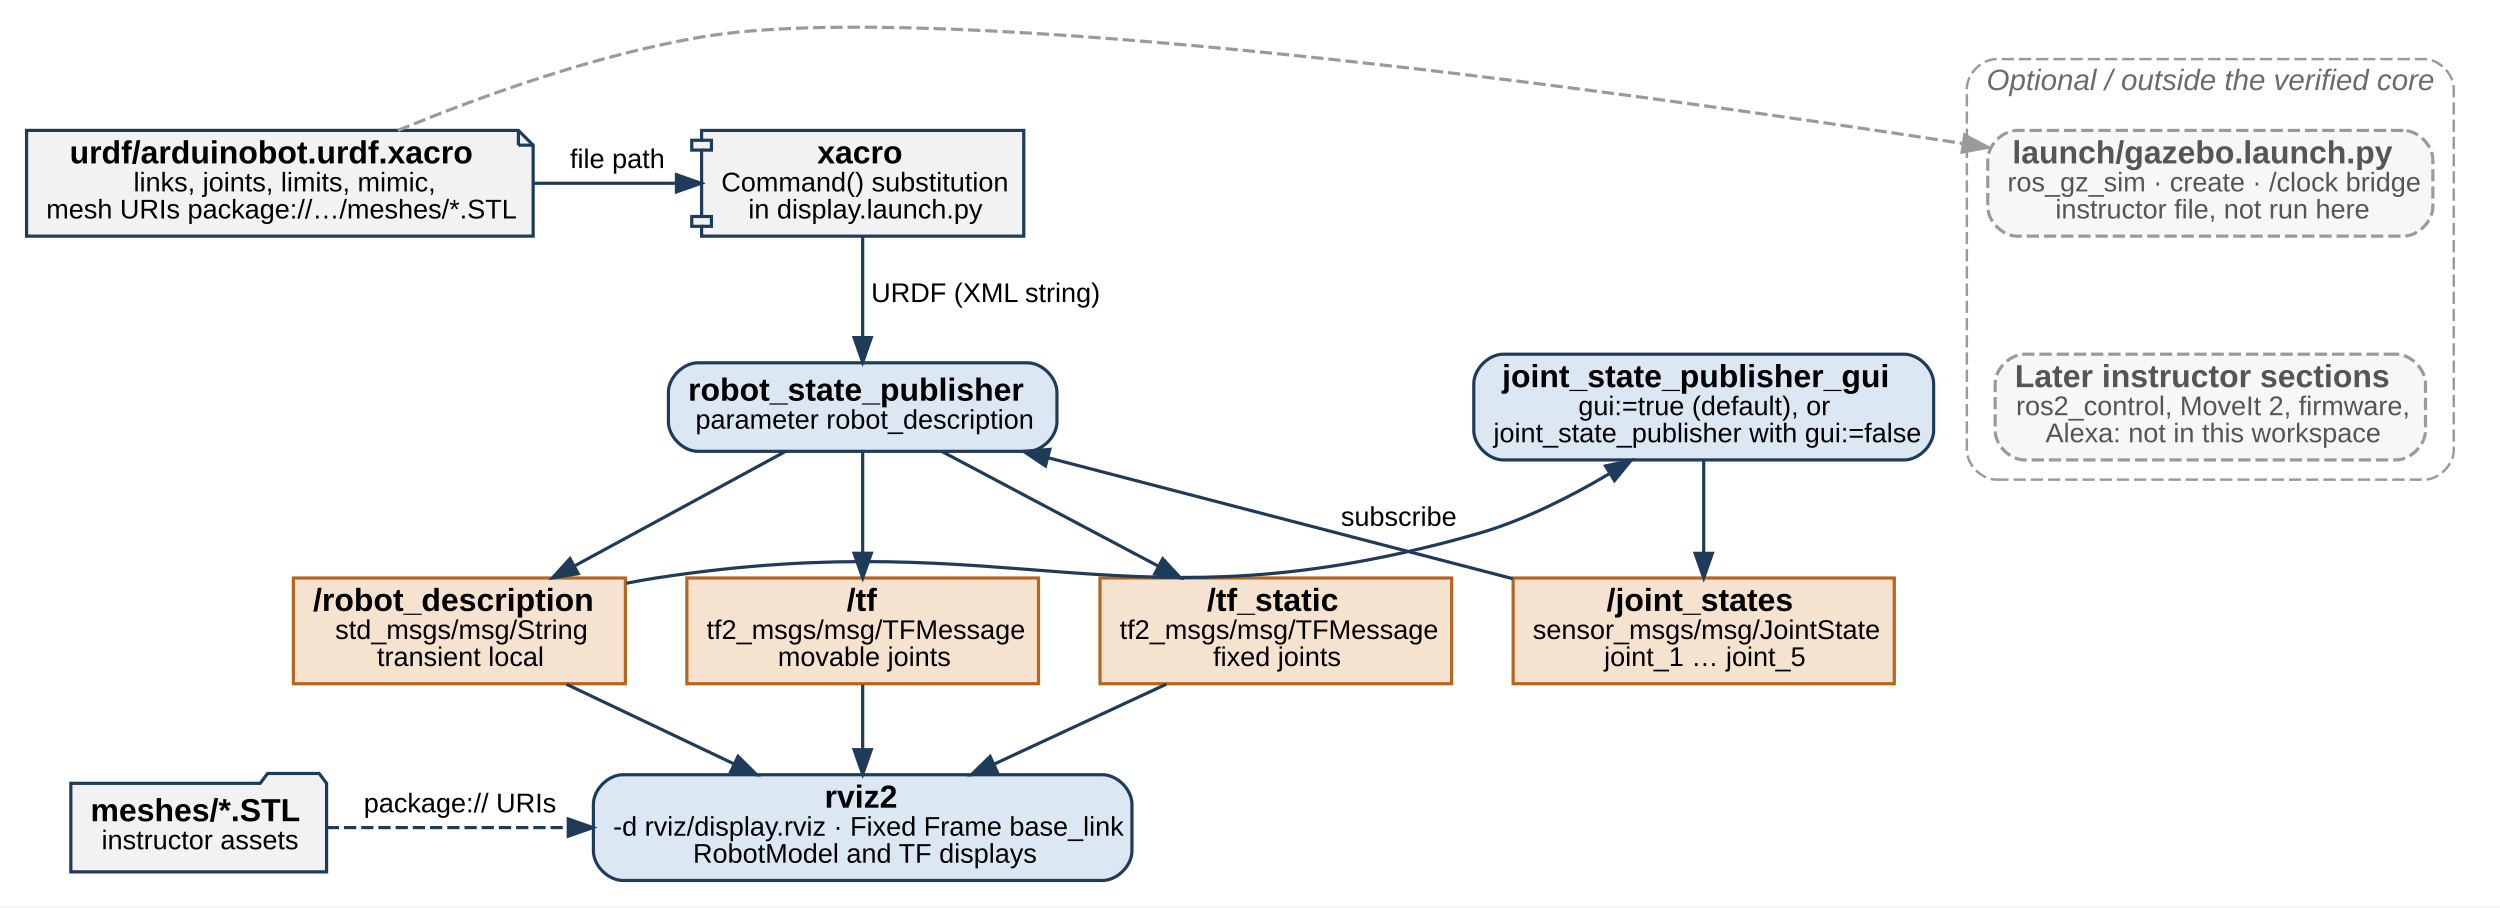
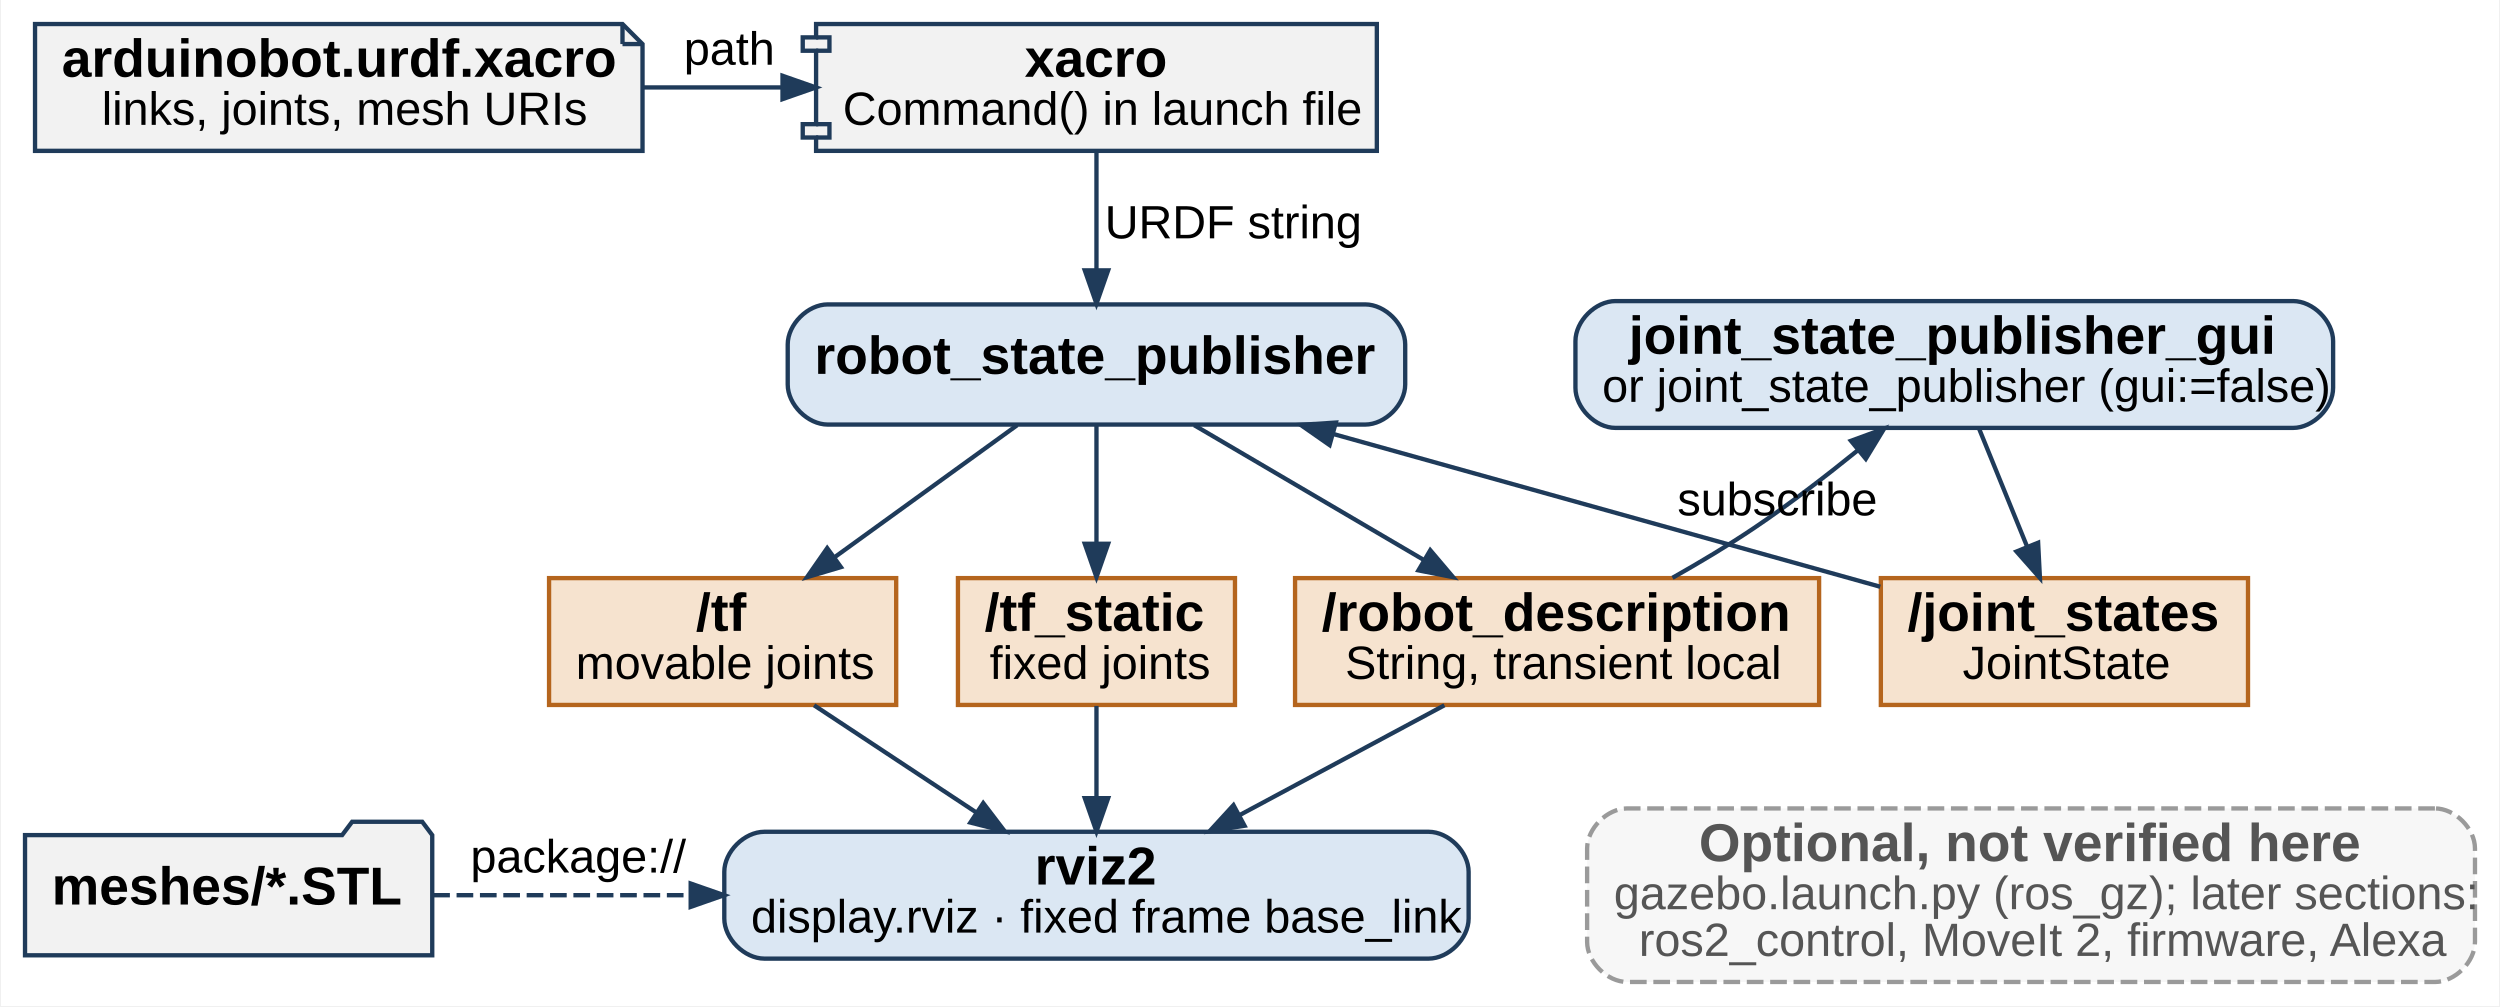
- <svg xmlns="http://www.w3.org/2000/svg" width="1017pt" height="369pt" viewBox="0.00 0.00 1016.60 368.81">
-   <g id="graph0" class="graph" transform="scale(1 1) rotate(0) translate(10.8 358.01)">
-     <polygon fill="white" stroke="transparent" points="-10.8,10.8 -10.8,-358.01 1005.8,-358.01 1005.8,10.8 -10.8,10.8" />
-     <g id="clust1" class="cluster">
-       <path fill="none" stroke="#9a9a9a" stroke-dasharray="5,2" d="M801,-163C801,-163 975,-163 975,-163 981,-163 987,-169 987,-175 987,-175 987,-322 987,-322 987,-328 981,-334 975,-334 975,-334 801,-334 801,-334 795,-334 789,-328 789,-322 789,-322 789,-175 789,-175 789,-169 795,-163 801,-163" />
-       <text text-anchor="start" x="797" y="-321.4" font-family="Liberation Sans" font-style="italic" font-size="12.00" fill="#6b6b6b">Optional / outside the verified core</text>
-     </g>
+ <svg xmlns="http://www.w3.org/2000/svg" width="748pt" height="301pt" viewBox="0.00 0.00 748.40 301.40">
+   <g id="graph0" class="graph" transform="scale(1 1) rotate(0) translate(7.2 294.2)">
+     <polygon fill="white" stroke="transparent" points="-7.2,7.2 -7.2,-294.2 741.2,-294.2 741.2,7.2 -7.2,7.2" />
    <g id="node1" class="node">
-       <polygon fill="#f2f2f2" stroke="#1f3b5a" stroke-width="1.3" points="200,-305 0,-305 0,-262 206,-262 206,-299 200,-305" />
-       <polyline fill="none" stroke="#1f3b5a" stroke-width="1.3" points="200,-305 200,-299 " />
-       <polyline fill="none" stroke="#1f3b5a" stroke-width="1.3" points="206,-299 200,-299 " />
-       <text text-anchor="start" x="17.5" y="-291.6" font-family="Liberation Sans" font-weight="bold" font-size="13.00">urdf/arduinobot.urdf.xacro</text>
-       <text text-anchor="start" x="43.5" y="-280.2" font-family="Liberation Sans" font-size="11.00">links, joints, limits, mimic,</text>
-       <text text-anchor="start" x="8" y="-269.2" font-family="Liberation Sans" font-size="11.00">mesh URIs package://…/meshes/*.STL</text>
+       <polygon fill="#f2f2f2" stroke="#1f3b5a" stroke-width="1.3" points="179,-287 3,-287 3,-249 185,-249 185,-281 179,-287" />
+       <polyline fill="none" stroke="#1f3b5a" stroke-width="1.3" points="179,-287 179,-281 " />
+       <polyline fill="none" stroke="#1f3b5a" stroke-width="1.3" points="185,-281 179,-281 " />
+       <text text-anchor="start" x="11" y="-271.2" font-family="Liberation Sans" font-weight="bold" font-size="16.00">arduinobot.urdf.xacro</text>
+       <text text-anchor="start" x="23" y="-256.8" font-family="Liberation Sans" font-size="14.00">links, joints, mesh URIs</text>
    </g>
    <g id="node2" class="node">
-       <polygon fill="#f2f2f2" stroke="#1f3b5a" stroke-width="1.3" points="405.5,-305 274.5,-305 274.5,-301 270.5,-301 270.5,-297 274.5,-297 274.5,-270 270.5,-270 270.5,-266 274.5,-266 274.5,-262 405.5,-262 405.5,-305" />
-       <polyline fill="none" stroke="#1f3b5a" stroke-width="1.3" points="274.5,-301 278.5,-301 278.5,-297 274.5,-297 " />
-       <polyline fill="none" stroke="#1f3b5a" stroke-width="1.3" points="274.5,-270 278.5,-270 278.5,-266 274.5,-266 " />
-       <text text-anchor="start" x="321.5" y="-291.6" font-family="Liberation Sans" font-weight="bold" font-size="13.00">xacro</text>
-       <text text-anchor="start" x="282.5" y="-280.2" font-family="Liberation Sans" font-size="11.00">Command() substitution</text>
-       <text text-anchor="start" x="293.5" y="-269.2" font-family="Liberation Sans" font-size="11.00">in display.launch.py</text>
+       <polygon fill="#f2f2f2" stroke="#1f3b5a" stroke-width="1.3" points="405,-287 237,-287 237,-283 233,-283 233,-279 237,-279 237,-257 233,-257 233,-253 237,-253 237,-249 405,-249 405,-287" />
+       <polyline fill="none" stroke="#1f3b5a" stroke-width="1.3" points="237,-283 241,-283 241,-279 237,-279 " />
+       <polyline fill="none" stroke="#1f3b5a" stroke-width="1.3" points="237,-257 241,-257 241,-253 237,-253 " />
+       <text text-anchor="start" x="299.5" y="-271.2" font-family="Liberation Sans" font-weight="bold" font-size="16.00">xacro</text>
+       <text text-anchor="start" x="245" y="-256.8" font-family="Liberation Sans" font-size="14.00">Command() in launch file</text>
+     </g>
+     <g id="edge1" class="edge">
+       <path fill="none" stroke="#1f3b5a" stroke-width="1.3" d="M185.02,-268C198.82,-268 213.08,-268 226.94,-268" />
+       <polygon fill="#1f3b5a" stroke="#1f3b5a" stroke-width="1.3" points="226.94,-271.5 236.94,-268 226.94,-264.5 226.94,-271.5" />
+       <text text-anchor="middle" x="211" y="-274.8" font-family="Liberation Sans" font-size="14.00"> path </text>
+     </g>
+     <g id="node3" class="node">
+       <path fill="#dbe7f3" stroke="#1f3b5a" stroke-width="1.3" d="M401.5,-203C401.5,-203 240.5,-203 240.5,-203 234.5,-203 228.5,-197 228.5,-191 228.5,-191 228.5,-179 228.5,-179 228.5,-173 234.5,-167 240.5,-167 240.5,-167 401.5,-167 401.5,-167 407.5,-167 413.5,-173 413.5,-179 413.5,-179 413.5,-191 413.5,-191 413.5,-197 407.5,-203 401.5,-203" />
+       <text text-anchor="start" x="236.5" y="-182.2" font-family="Liberation Sans" font-weight="bold" font-size="16.00">robot_state_publisher</text>
    </g>
    <g id="edge2" class="edge">
-       <path fill="none" stroke="#1f3b5a" stroke-width="1.3" d="M206.26,-283.5C225.73,-283.5 245.76,-283.5 264.2,-283.5" />
-       <polygon fill="#1f3b5a" stroke="#1f3b5a" stroke-width="1.3" points="264.27,-287 274.27,-283.5 264.27,-280 264.27,-287" />
-       <text text-anchor="middle" x="240.25" y="-289.7" font-family="Liberation Sans" font-size="11.00"> file path </text>
+       <path fill="none" stroke="#1f3b5a" stroke-width="1.3" d="M321,-248.62C321,-238.18 321,-224.92 321,-213.29" />
+       <polygon fill="#1f3b5a" stroke="#1f3b5a" stroke-width="1.3" points="324.5,-213.2 321,-203.2 317.5,-213.2 324.5,-213.2" />
+       <text text-anchor="middle" x="362" y="-222.8" font-family="Liberation Sans" font-size="14.00"> URDF string </text>
+     </g>
+     <g id="node5" class="node">
+       <polygon fill="#f6e3cf" stroke="#b5651d" stroke-width="1.3" points="537.5,-121 380.5,-121 380.5,-83 537.5,-83 537.5,-121" />
+       <text text-anchor="start" x="388.5" y="-105.2" font-family="Liberation Sans" font-weight="bold" font-size="16.00">/robot_description</text>
+       <text text-anchor="start" x="395.5" y="-90.8" font-family="Liberation Sans" font-size="14.00">String, transient local</text>
+     </g>
+     <g id="edge3" class="edge">
+       <path fill="none" stroke="#1f3b5a" stroke-width="1.3" d="M350.27,-166.82C370.29,-155.07 397.09,-139.34 419.08,-126.43" />
+       <polygon fill="#1f3b5a" stroke="#1f3b5a" stroke-width="1.3" points="421.01,-129.36 427.86,-121.28 417.46,-123.32 421.01,-129.36" />
+     </g>
+     <g id="node7" class="node">
+       <polygon fill="#f6e3cf" stroke="#b5651d" stroke-width="1.3" points="261,-121 157,-121 157,-83 261,-83 261,-121" />
+       <text text-anchor="start" x="201" y="-105.2" font-family="Liberation Sans" font-weight="bold" font-size="16.00">/tf</text>
+       <text text-anchor="start" x="165" y="-90.8" font-family="Liberation Sans" font-size="14.00">movable joints</text>
+     </g>
+     <g id="edge4" class="edge">
+       <path fill="none" stroke="#1f3b5a" stroke-width="1.3" d="M297.25,-166.82C281.36,-155.33 260.21,-140.03 242.6,-127.3" />
+       <polygon fill="#1f3b5a" stroke="#1f3b5a" stroke-width="1.3" points="244.43,-124.3 234.27,-121.28 240.33,-129.98 244.43,-124.3" />
+     </g>
+     <g id="node8" class="node">
+       <polygon fill="#f6e3cf" stroke="#b5651d" stroke-width="1.3" points="362.5,-121 279.5,-121 279.5,-83 362.5,-83 362.5,-121" />
+       <text text-anchor="start" x="287.5" y="-105.2" font-family="Liberation Sans" font-weight="bold" font-size="16.00">/tf_static</text>
+       <text text-anchor="start" x="289" y="-90.8" font-family="Liberation Sans" font-size="14.00">fixed joints</text>
+     </g>
+     <g id="edge5" class="edge">
+       <path fill="none" stroke="#1f3b5a" stroke-width="1.3" d="M321,-166.82C321,-156.58 321,-143.33 321,-131.55" />
+       <polygon fill="#1f3b5a" stroke="#1f3b5a" stroke-width="1.3" points="324.5,-131.28 321,-121.28 317.5,-131.28 324.5,-131.28" />
+     </g>
+     <g id="node4" class="node">
+       <path fill="#dbe7f3" stroke="#1f3b5a" stroke-width="1.3" d="M679.5,-204C679.5,-204 476.5,-204 476.5,-204 470.5,-204 464.5,-198 464.5,-192 464.5,-192 464.5,-178 464.5,-178 464.5,-172 470.5,-166 476.5,-166 476.5,-166 679.5,-166 679.5,-166 685.5,-166 691.5,-172 691.5,-178 691.5,-178 691.5,-192 691.5,-192 691.5,-198 685.5,-204 679.5,-204" />
+       <text text-anchor="start" x="480.5" y="-188.2" font-family="Liberation Sans" font-weight="bold" font-size="16.00">joint_state_publisher_gui</text>
+       <text text-anchor="start" x="472.5" y="-173.8" font-family="Liberation Sans" font-size="14.00">or joint_state_publisher (gui:=false)</text>
+     </g>
+     <g id="node6" class="node">
+       <polygon fill="#f6e3cf" stroke="#b5651d" stroke-width="1.3" points="666,-121 556,-121 556,-83 666,-83 666,-121" />
+       <text text-anchor="start" x="564" y="-105.2" font-family="Liberation Sans" font-weight="bold" font-size="16.00">/joint_states</text>
+       <text text-anchor="start" x="580.5" y="-90.8" font-family="Liberation Sans" font-size="14.00">JointState</text>
+     </g>
+     <g id="edge7" class="edge">
+       <path fill="none" stroke="#1f3b5a" stroke-width="1.3" d="M585.49,-165.62C589.74,-155.19 595.14,-141.94 599.87,-130.31" />
+       <polygon fill="#1f3b5a" stroke="#1f3b5a" stroke-width="1.3" points="603.12,-131.61 603.66,-121.03 596.64,-128.97 603.12,-131.61" />
+     </g>
+     <g id="edge6" class="edge">
+       <path fill="none" stroke="#1f3b5a" stroke-width="1.3" d="M493.58,-121.09C501.74,-125.7 510.31,-130.82 518,-136 528.55,-143.1 539.56,-151.57 549.23,-159.4" />
+       <polygon fill="#1f3b5a" stroke="#1f3b5a" stroke-width="1.3" points="547.04,-162.13 556.99,-165.78 551.49,-156.73 547.04,-162.13" />
+     </g>
+     <g id="node9" class="node">
+       <path fill="#dbe7f3" stroke="#1f3b5a" stroke-width="1.3" d="M420.5,-45C420.5,-45 221.5,-45 221.5,-45 215.5,-45 209.5,-39 209.5,-33 209.5,-33 209.5,-19 209.5,-19 209.5,-13 215.5,-7 221.5,-7 221.5,-7 420.5,-7 420.5,-7 426.5,-7 432.5,-13 432.5,-19 432.5,-19 432.5,-33 432.5,-33 432.5,-39 426.5,-45 420.5,-45" />
+       <text text-anchor="start" x="302.5" y="-29.2" font-family="Liberation Sans" font-weight="bold" font-size="16.00">rviz2</text>
+       <text text-anchor="start" x="217.5" y="-14.8" font-family="Liberation Sans" font-size="14.00">display.rviz · fixed frame base_link</text>
+     </g>
+     <g id="edge9" class="edge">
+       <path fill="none" stroke="#1f3b5a" stroke-width="1.3" d="M425.24,-82.9C406.7,-72.95 383.51,-60.52 363.72,-49.91" />
+       <polygon fill="#1f3b5a" stroke="#1f3b5a" stroke-width="1.3" points="365.36,-46.81 354.89,-45.17 362.05,-52.98 365.36,-46.81" />
+     </g>
+     <g id="edge8" class="edge">
+       <path fill="none" stroke="#1f3b5a" stroke-width="1.3" d="M555.82,-118.41C509.32,-131.4 442.5,-150.06 392.01,-164.16" />
+       <polygon fill="#1f3b5a" stroke="#1f3b5a" stroke-width="1.3" points="390.84,-160.86 382.15,-166.92 392.72,-167.6 390.84,-160.86" />
+       <text text-anchor="middle" x="525" y="-139.8" font-family="Liberation Sans" font-size="14.00"> subscribe </text>
+     </g>
+     <g id="edge10" class="edge">
+       <path fill="none" stroke="#1f3b5a" stroke-width="1.3" d="M236.4,-82.9C251.04,-73.22 269.25,-61.19 285.02,-50.77" />
+       <polygon fill="#1f3b5a" stroke="#1f3b5a" stroke-width="1.3" points="287.08,-53.6 293.5,-45.17 283.22,-47.76 287.08,-53.6" />
+     </g>
+     <g id="edge11" class="edge">
+       <path fill="none" stroke="#1f3b5a" stroke-width="1.3" d="M321,-82.71C321,-74.46 321,-64.54 321,-55.36" />
+       <polygon fill="#1f3b5a" stroke="#1f3b5a" stroke-width="1.3" points="324.5,-55.08 321,-45.08 317.5,-55.08 324.5,-55.08" />
    </g>
    <g id="node11" class="node">
-       <path fill="#f7f7f7" stroke="#9a9a9a" stroke-width="1.3" stroke-dasharray="5,2" d="M966.5,-305C966.5,-305 809.5,-305 809.5,-305 803.5,-305 797.5,-299 797.5,-293 797.5,-293 797.5,-274 797.5,-274 797.5,-268 803.5,-262 809.5,-262 809.5,-262 966.5,-262 966.5,-262 972.5,-262 978.5,-268 978.5,-274 978.5,-274 978.5,-293 978.5,-293 978.5,-299 972.5,-305 966.5,-305" />
-       <text text-anchor="start" x="807.5" y="-291.6" font-family="Liberation Sans" font-weight="bold" font-size="13.00" fill="#555555">launch/gazebo.launch.py</text>
-       <text text-anchor="start" x="805.5" y="-280.2" font-family="Liberation Sans" font-size="11.00" fill="#555555">ros_gz_sim · create · /clock bridge</text>
-       <text text-anchor="start" x="825" y="-269.2" font-family="Liberation Sans" font-size="11.00" fill="#555555">instructor file, not run here</text>
+       <path fill="#f7f7f7" stroke="#9a9a9a" stroke-width="1.3" stroke-dasharray="5,2" d="M722,-52C722,-52 480,-52 480,-52 474,-52 468,-46 468,-40 468,-40 468,-12 468,-12 468,-6 474,0 480,0 480,0 722,0 722,0 728,0 734,-6 734,-12 734,-12 734,-40 734,-40 734,-46 728,-52 722,-52" />
+       <text text-anchor="start" x="501.5" y="-36.2" font-family="Liberation Sans" font-weight="bold" font-size="16.00" fill="#555555">Optional, not verified here</text>
+       <text text-anchor="start" x="476" y="-21.8" font-family="Liberation Sans" font-size="14.00" fill="#555555">gazebo.launch.py (ros_gz); later sections:</text>
+       <text text-anchor="start" x="483.5" y="-7.8" font-family="Liberation Sans" font-size="14.00" fill="#555555">ros2_control, MoveIt 2, firmware, Alexa</text>
    </g>
-     <g id="edge14" class="edge">
-       <path fill="none" stroke="#9a9a9a" stroke-width="1.3" stroke-dasharray="5,2" d="M151.02,-305.01C184.79,-318.93 231.46,-335.75 274.5,-343 370.43,-359.17 639.57,-322.36 787.49,-299.66" />
-       <polygon fill="#9a9a9a" stroke="#9a9a9a" stroke-width="1.3" points="788.14,-303.11 797.49,-298.12 787.07,-296.19 788.14,-303.11" />
-     </g>
-     <g id="node3" class="node">
-       <path fill="#dbe7f3" stroke="#1f3b5a" stroke-width="1.3" d="M407,-210.5C407,-210.5 273,-210.5 273,-210.5 267,-210.5 261,-204.5 261,-198.5 261,-198.5 261,-186.5 261,-186.5 261,-180.5 267,-174.5 273,-174.5 273,-174.5 407,-174.5 407,-174.5 413,-174.5 419,-180.5 419,-186.5 419,-186.5 419,-198.5 419,-198.5 419,-204.5 413,-210.5 407,-210.5" />
-       <text text-anchor="start" x="269" y="-195.1" font-family="Liberation Sans" font-weight="bold" font-size="13.00">robot_state_publisher</text>
-       <text text-anchor="start" x="272" y="-183.7" font-family="Liberation Sans" font-size="11.00">parameter robot_description</text>
-     </g>
-     <g id="edge3" class="edge">
-       <path fill="none" stroke="#1f3b5a" stroke-width="1.3" d="M340,-261.86C340,-249.74 340,-234.28 340,-221.12" />
-       <polygon fill="#1f3b5a" stroke="#1f3b5a" stroke-width="1.3" points="343.5,-220.74 340,-210.74 336.5,-220.74 343.5,-220.74" />
-       <text text-anchor="middle" x="390" y="-235.2" font-family="Liberation Sans" font-size="11.00"> URDF (XML string) </text>
-     </g>
-     <g id="node5" class="node">
-       <polygon fill="#f6e3cf" stroke="#b5651d" stroke-width="1.3" points="243.5,-123 108.5,-123 108.5,-80 243.5,-80 243.5,-123" />
-       <text text-anchor="start" x="116.5" y="-109.6" font-family="Liberation Sans" font-weight="bold" font-size="13.00">/robot_description</text>
-       <text text-anchor="start" x="125.5" y="-98.2" font-family="Liberation Sans" font-size="11.00">std_msgs/msg/String</text>
-       <text text-anchor="start" x="142.5" y="-87.2" font-family="Liberation Sans" font-size="11.00">transient local</text>
-     </g>
-     <g id="edge4" class="edge">
-       <path fill="none" stroke="#1f3b5a" stroke-width="1.3" d="M308.38,-174.34C284.13,-161.18 250.28,-142.81 222.88,-127.94" />
-       <polygon fill="#1f3b5a" stroke="#1f3b5a" stroke-width="1.3" points="224.32,-124.74 213.86,-123.04 220.98,-130.89 224.32,-124.74" />
-     </g>
-     <g id="node7" class="node">
-       <polygon fill="#f6e3cf" stroke="#b5651d" stroke-width="1.3" points="411.5,-123 268.5,-123 268.5,-80 411.5,-80 411.5,-123" />
-       <text text-anchor="start" x="333.5" y="-109.6" font-family="Liberation Sans" font-weight="bold" font-size="13.00">/tf</text>
-       <text text-anchor="start" x="276.5" y="-98.2" font-family="Liberation Sans" font-size="11.00">tf2_msgs/msg/TFMessage</text>
-       <text text-anchor="start" x="305.5" y="-87.2" font-family="Liberation Sans" font-size="11.00">movable joints</text>
-     </g>
-     <g id="edge5" class="edge">
-       <path fill="none" stroke="#1f3b5a" stroke-width="1.3" d="M340,-174.34C340,-162.67 340,-146.9 340,-133.1" />
-       <polygon fill="#1f3b5a" stroke="#1f3b5a" stroke-width="1.3" points="343.5,-133.04 340,-123.04 336.5,-133.04 343.5,-133.04" />
-     </g>
-     <g id="node8" class="node">
-       <polygon fill="#f6e3cf" stroke="#b5651d" stroke-width="1.3" points="579.5,-123 436.5,-123 436.5,-80 579.5,-80 579.5,-123" />
-       <text text-anchor="start" x="480" y="-109.6" font-family="Liberation Sans" font-weight="bold" font-size="13.00">/tf_static</text>
-       <text text-anchor="start" x="444.5" y="-98.2" font-family="Liberation Sans" font-size="11.00">tf2_msgs/msg/TFMessage</text>
-       <text text-anchor="start" x="482.5" y="-87.2" font-family="Liberation Sans" font-size="11.00">fixed joints</text>
-     </g>
-     <g id="edge6" class="edge">
-       <path fill="none" stroke="#1f3b5a" stroke-width="1.3" d="M372.39,-174.34C397.34,-161.12 432.21,-142.65 460.34,-127.75" />
-       <polygon fill="#1f3b5a" stroke="#1f3b5a" stroke-width="1.3" points="462.02,-130.82 469.22,-123.04 458.74,-124.63 462.02,-130.82" />
-     </g>
-     <g id="node4" class="node">
-       <path fill="#dbe7f3" stroke="#1f3b5a" stroke-width="1.3" d="M763.5,-214C763.5,-214 600.5,-214 600.5,-214 594.5,-214 588.5,-208 588.5,-202 588.5,-202 588.5,-183 588.5,-183 588.5,-177 594.5,-171 600.5,-171 600.5,-171 763.5,-171 763.5,-171 769.5,-171 775.5,-177 775.5,-183 775.5,-183 775.5,-202 775.5,-202 775.5,-208 769.5,-214 763.5,-214" />
-       <text text-anchor="start" x="600" y="-200.6" font-family="Liberation Sans" font-weight="bold" font-size="13.00">joint_state_publisher_gui</text>
-       <text text-anchor="start" x="631" y="-189.2" font-family="Liberation Sans" font-size="11.00">gui:=true (default), or</text>
-       <text text-anchor="start" x="596.5" y="-178.2" font-family="Liberation Sans" font-size="11.00">joint_state_publisher with gui:=false</text>
-     </g>
-     <g id="node6" class="node">
-       <polygon fill="#f6e3cf" stroke="#b5651d" stroke-width="1.3" points="759.5,-123 604.5,-123 604.5,-80 759.5,-80 759.5,-123" />
-       <text text-anchor="start" x="642.5" y="-109.6" font-family="Liberation Sans" font-weight="bold" font-size="13.00">/joint_states</text>
-       <text text-anchor="start" x="612.5" y="-98.2" font-family="Liberation Sans" font-size="11.00">sensor_msgs/msg/JointState</text>
-       <text text-anchor="start" x="641.5" y="-87.2" font-family="Liberation Sans" font-size="11.00">joint_1 … joint_5</text>
-     </g>
-     <g id="edge8" class="edge">
-       <path fill="none" stroke="#1f3b5a" stroke-width="1.3" d="M682,-170.86C682,-159.62 682,-145.51 682,-133.03" />
-       <polygon fill="#1f3b5a" stroke="#1f3b5a" stroke-width="1.3" points="685.5,-133.03 682,-123.03 678.5,-133.03 685.5,-133.03" />
-     </g>
-     <g id="edge7" class="edge">
-       <path fill="none" stroke="#1f3b5a" stroke-width="1.3" d="M243.9,-120.87C247.97,-121.67 252.03,-122.39 256,-123 402.94,-145.56 447.04,-100.21 590,-141 608.6,-146.31 627.6,-155.9 643.46,-165.31" />
-       <polygon fill="#1f3b5a" stroke="#1f3b5a" stroke-width="1.3" points="642.06,-168.55 652.41,-170.79 645.71,-162.58 642.06,-168.55" />
-     </g>
-     <g id="node9" class="node">
-       <path fill="#dbe7f3" stroke="#1f3b5a" stroke-width="1.3" d="M437.5,-43C437.5,-43 242.5,-43 242.5,-43 236.5,-43 230.5,-37 230.5,-31 230.5,-31 230.5,-12 230.5,-12 230.5,-6 236.5,0 242.5,0 242.5,0 437.5,0 437.5,0 443.5,0 449.5,-6 449.5,-12 449.5,-12 449.5,-31 449.5,-31 449.5,-37 443.5,-43 437.5,-43" />
-       <text text-anchor="start" x="324.5" y="-29.6" font-family="Liberation Sans" font-weight="bold" font-size="13.00">rviz2</text>
-       <text text-anchor="start" x="238.5" y="-18.2" font-family="Liberation Sans" font-size="11.00">-d rviz/display.rviz · Fixed Frame base_link</text>
-       <text text-anchor="start" x="271" y="-7.2" font-family="Liberation Sans" font-size="11.00">RobotModel and TF displays</text>
-     </g>
-     <g id="edge10" class="edge">
-       <path fill="none" stroke="#1f3b5a" stroke-width="1.3" d="M219.52,-79.8C240.44,-69.85 265.69,-57.84 287.66,-47.4" />
-       <polygon fill="#1f3b5a" stroke="#1f3b5a" stroke-width="1.3" points="289.32,-50.48 296.85,-43.02 286.31,-44.16 289.32,-50.48" />
-     </g>
-     <g id="edge9" class="edge">
-       <path fill="none" stroke="#1f3b5a" stroke-width="1.3" d="M604.41,-122.69C547.81,-137.42 471.5,-157.28 415.41,-171.88" />
-       <polygon fill="#1f3b5a" stroke="#1f3b5a" stroke-width="1.3" points="414.33,-168.54 405.54,-174.45 416.1,-175.31 414.33,-168.54" />
-       <text text-anchor="middle" x="558" y="-144.2" font-family="Liberation Sans" font-size="11.00"> subscribe </text>
-     </g>
-     <g id="edge11" class="edge">
-       <path fill="none" stroke="#1f3b5a" stroke-width="1.3" d="M340,-79.6C340,-71.58 340,-62.24 340,-53.48" />
-       <polygon fill="#1f3b5a" stroke="#1f3b5a" stroke-width="1.3" points="343.5,-53.19 340,-43.19 336.5,-53.19 343.5,-53.19" />
+     <g id="node10" class="node">
+       <polygon fill="#f2f2f2" stroke="#1f3b5a" stroke-width="1.3" points="122,-44 119,-48 98,-48 95,-44 0,-44 0,-8 122,-8 122,-44" />
+       <text text-anchor="start" x="8" y="-23.2" font-family="Liberation Sans" font-weight="bold" font-size="16.00">meshes/*.STL</text>
    </g>
    <g id="edge12" class="edge">
-       <path fill="none" stroke="#1f3b5a" stroke-width="1.3" d="M463.42,-79.8C441.89,-69.81 415.89,-57.74 393.32,-47.26" />
-       <polygon fill="#1f3b5a" stroke="#1f3b5a" stroke-width="1.3" points="394.75,-44.06 384.21,-43.02 391.8,-50.41 394.75,-44.06" />
-     </g>
-     <g id="node10" class="node">
-       <polygon fill="#f2f2f2" stroke="#1f3b5a" stroke-width="1.3" points="122,-39.5 119,-43.5 98,-43.5 95,-39.5 18,-39.5 18,-3.5 122,-3.5 122,-39.5" />
-       <text text-anchor="start" x="26" y="-24.1" font-family="Liberation Sans" font-weight="bold" font-size="13.00">meshes/*.STL</text>
-       <text text-anchor="start" x="30.5" y="-12.7" font-family="Liberation Sans" font-size="11.00">instructor assets</text>
-     </g>
-     <g id="edge13" class="edge">
-       <path fill="none" stroke="#1f3b5a" stroke-width="1.3" stroke-dasharray="5,2" d="M122.06,-21.5C150.02,-21.5 185.74,-21.5 220.13,-21.5" />
-       <polygon fill="#1f3b5a" stroke="#1f3b5a" stroke-width="1.3" points="220.27,-25 230.27,-21.5 220.27,-18 220.27,-25" />
-       <text text-anchor="middle" x="176.25" y="-27.7" font-family="Liberation Sans" font-size="11.00"> package:// URIs </text>
-     </g>
-     <g id="node12" class="node">
-       <path fill="#f7f7f7" stroke="#9a9a9a" stroke-width="1.3" stroke-dasharray="5,2" d="M963.5,-214C963.5,-214 812.5,-214 812.5,-214 806.5,-214 800.5,-208 800.5,-202 800.5,-202 800.5,-183 800.5,-183 800.5,-177 806.5,-171 812.5,-171 812.5,-171 963.5,-171 963.5,-171 969.5,-171 975.5,-177 975.5,-183 975.5,-183 975.5,-202 975.5,-202 975.5,-208 969.5,-214 963.5,-214" />
-       <text text-anchor="start" x="808.5" y="-200.6" font-family="Liberation Sans" font-weight="bold" font-size="13.00" fill="#555555">Later instructor sections</text>
-       <text text-anchor="start" x="809" y="-189.2" font-family="Liberation Sans" font-size="11.00" fill="#555555">ros2_control, MoveIt 2, firmware,</text>
-       <text text-anchor="start" x="821" y="-178.2" font-family="Liberation Sans" font-size="11.00" fill="#555555">Alexa: not in this workspace</text>
+       <path fill="none" stroke="#1f3b5a" stroke-width="1.3" stroke-dasharray="5,2" d="M122.29,-26C145.38,-26 172.54,-26 199.24,-26" />
+       <polygon fill="#1f3b5a" stroke="#1f3b5a" stroke-width="1.3" points="199.43,-29.5 209.43,-26 199.43,-22.5 199.43,-29.5" />
+       <text text-anchor="middle" x="165.75" y="-32.8" font-family="Liberation Sans" font-size="14.00"> package:// </text>
    </g>
  </g>
</svg>
